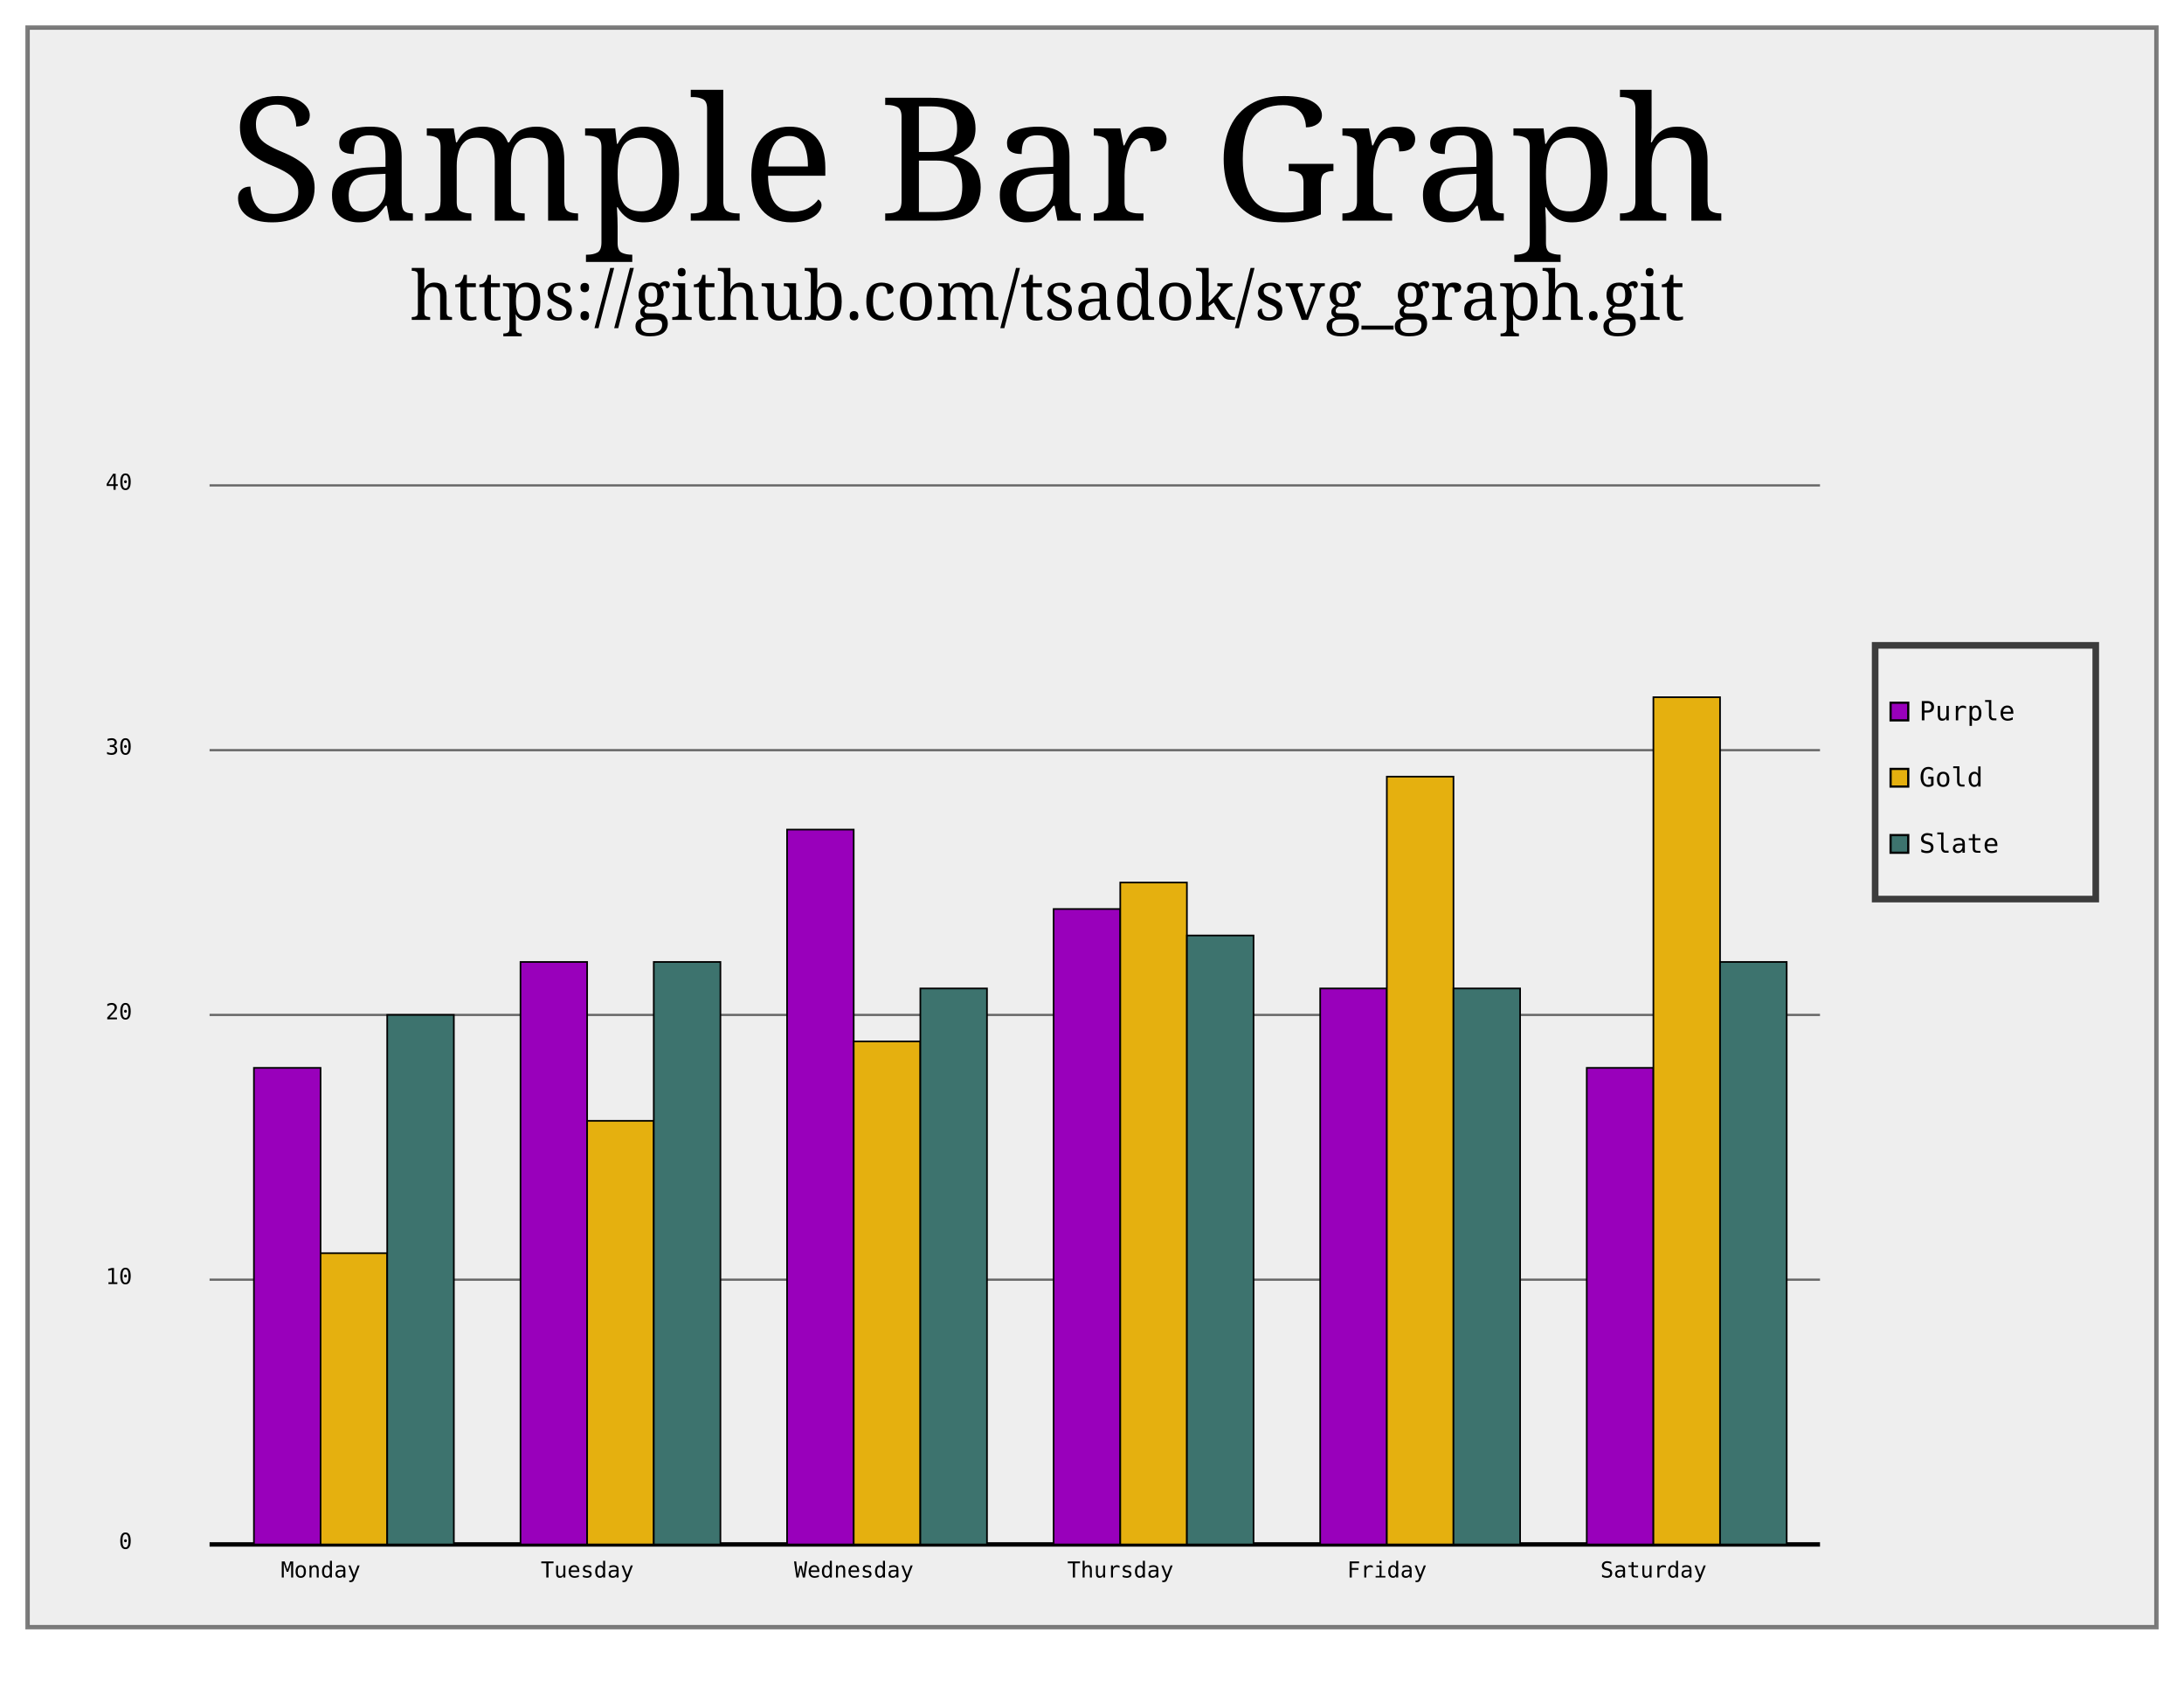
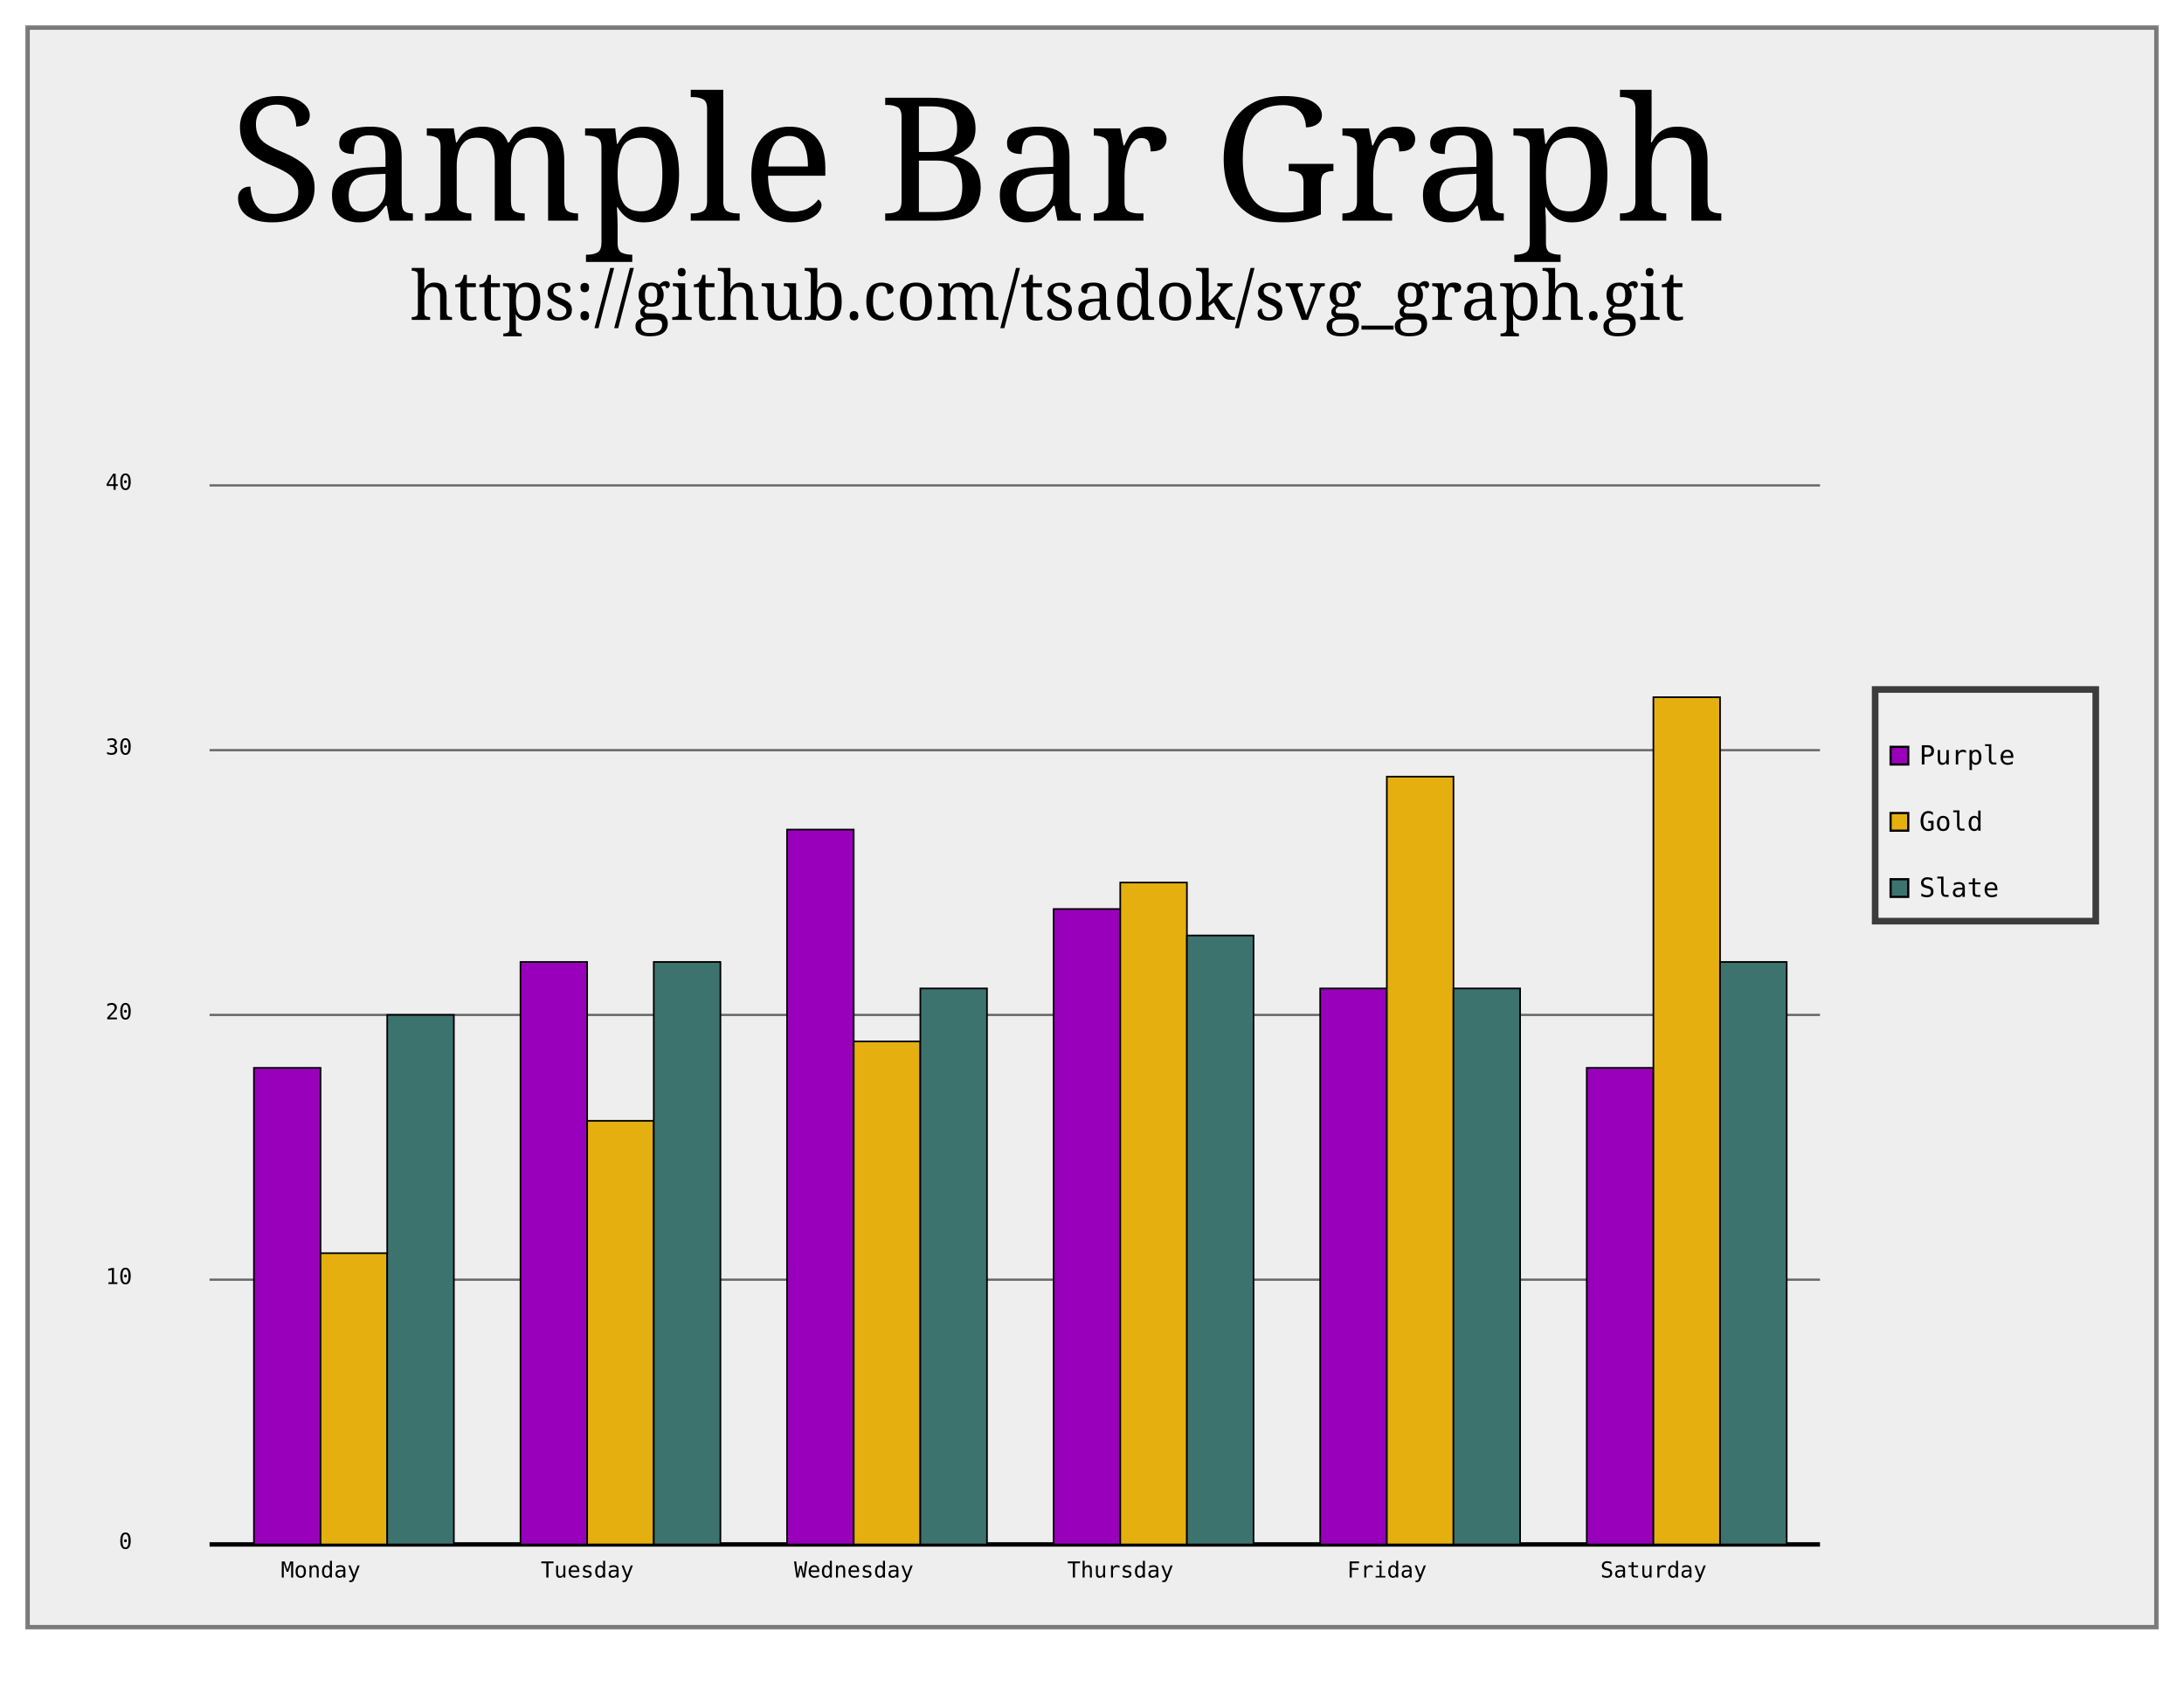
<svg xmlns="http://www.w3.org/2000/svg" width="990" height="765" id="svg2" version="1.1">
  <defs id="defs4">
    </defs>
  <g id="layer1">
    <rect style="color:#000000;fill:#dfdfdf;fill-opacity:0.5;fill-rule:nonzero;stroke:#000000;stroke-width:2;marker:none;visibility:visible;display:inline;overflow:visible;enable-background:accumulate;stroke-opacity:0.5;stroke-miterlimit:4;stroke-dasharray:none" id="rect00002" width="965" height="725" x="12.5" y="12.5" />
-     <rect style="color:#000000;fill:#eeeeee;fill-opacity:0.75;fill-rule:nonzero;stroke:#000000;stroke-width:3;marker:none;visibility:visible;display:inline;overflow:visible;enable-background:accumulate;stroke-opacity:0.75;stroke-miterlimit:4;stroke-dasharray:none" id="rect00003" width="100" height="115" x="850" y="292.5" />
-     <rect style="color:#000000;fill:#9900bb;fill-opacity:1.0;fill-rule:nonzero;stroke:#000000;stroke-width:1;marker:none;visibility:visible;display:inline;overflow:visible;enable-background:accumulate;stroke-opacity:1.0;stroke-miterlimit:4;stroke-dasharray:none" id="rect00004" width="8" height="8" x="857" y="318.5" />
-     <text xml:space="preserve" style="font-size:12px;font-style:normal;font-variant:normal;font-weight:normal;font-stretch:normal;text-align:left;line-height:100%;writing-mode:lr-tb;text-anchor:start;fill:#000000;fill-opacity:1;stroke:none;font-family:Bitstream Vera Sans Mono;-inkscape-font-specification:Bitstream Vera Sans Mono" x="870" y="326.5" id="text00005">
-       <tspan id="tspan3594-3" x="870" y="326.5">Purple</tspan>
+     <rect style="color:#000000;fill:#eeeeee;fill-opacity:0.75;fill-rule:nonzero;stroke:#000000;stroke-width:3;marker:none;visibility:visible;display:inline;overflow:visible;enable-background:accumulate;stroke-opacity:0.75;stroke-miterlimit:4;stroke-dasharray:none" id="rect00003" width="100" height="105" x="850" y="312.5" />
+     <rect style="color:#000000;fill:#9900bb;fill-opacity:1.0;fill-rule:nonzero;stroke:#000000;stroke-width:1;marker:none;visibility:visible;display:inline;overflow:visible;enable-background:accumulate;stroke-opacity:1.0;stroke-miterlimit:4;stroke-dasharray:none" id="rect00004" width="8" height="8" x="857" y="338.5" />
+     <text xml:space="preserve" style="font-size:12px;font-style:normal;font-variant:normal;font-weight:normal;font-stretch:normal;text-align:left;line-height:100%;writing-mode:lr-tb;text-anchor:start;fill:#000000;fill-opacity:1;stroke:none;font-family:Bitstream Vera Sans Mono;-inkscape-font-specification:Bitstream Vera Sans Mono" x="870" y="346.5" id="text00005">
+       <tspan id="tspan3594-3" x="870" y="346.5">Purple</tspan>
    </text>
-     <rect style="color:#000000;fill:#e5b00f;fill-opacity:1.0;fill-rule:nonzero;stroke:#000000;stroke-width:1;marker:none;visibility:visible;display:inline;overflow:visible;enable-background:accumulate;stroke-opacity:1.0;stroke-miterlimit:4;stroke-dasharray:none" id="rect00006" width="8" height="8" x="857" y="348.5" />
-     <text xml:space="preserve" style="font-size:12px;font-style:normal;font-variant:normal;font-weight:normal;font-stretch:normal;text-align:left;line-height:100%;writing-mode:lr-tb;text-anchor:start;fill:#000000;fill-opacity:1;stroke:none;font-family:Bitstream Vera Sans Mono;-inkscape-font-specification:Bitstream Vera Sans Mono" x="870" y="356.5" id="text00007">
-       <tspan id="tspan3594-3" x="870" y="356.5">Gold</tspan>
+     <rect style="color:#000000;fill:#e5b00f;fill-opacity:1.0;fill-rule:nonzero;stroke:#000000;stroke-width:1;marker:none;visibility:visible;display:inline;overflow:visible;enable-background:accumulate;stroke-opacity:1.0;stroke-miterlimit:4;stroke-dasharray:none" id="rect00006" width="8" height="8" x="857" y="368.5" />
+     <text xml:space="preserve" style="font-size:12px;font-style:normal;font-variant:normal;font-weight:normal;font-stretch:normal;text-align:left;line-height:100%;writing-mode:lr-tb;text-anchor:start;fill:#000000;fill-opacity:1;stroke:none;font-family:Bitstream Vera Sans Mono;-inkscape-font-specification:Bitstream Vera Sans Mono" x="870" y="376.5" id="text00007">
+       <tspan id="tspan3594-3" x="870" y="376.5">Gold</tspan>
    </text>
-     <rect style="color:#000000;fill:#3d736e;fill-opacity:1.0;fill-rule:nonzero;stroke:#000000;stroke-width:1;marker:none;visibility:visible;display:inline;overflow:visible;enable-background:accumulate;stroke-opacity:1.0;stroke-miterlimit:4;stroke-dasharray:none" id="rect00008" width="8" height="8" x="857" y="378.5" />
-     <text xml:space="preserve" style="font-size:12px;font-style:normal;font-variant:normal;font-weight:normal;font-stretch:normal;text-align:left;line-height:100%;writing-mode:lr-tb;text-anchor:start;fill:#000000;fill-opacity:1;stroke:none;font-family:Bitstream Vera Sans Mono;-inkscape-font-specification:Bitstream Vera Sans Mono" x="870" y="386.5" id="text00009">
-       <tspan id="tspan3594-3" x="870" y="386.5">Slate</tspan>
+     <rect style="color:#000000;fill:#3d736e;fill-opacity:1.0;fill-rule:nonzero;stroke:#000000;stroke-width:1;marker:none;visibility:visible;display:inline;overflow:visible;enable-background:accumulate;stroke-opacity:1.0;stroke-miterlimit:4;stroke-dasharray:none" id="rect00008" width="8" height="8" x="857" y="398.5" />
+     <text xml:space="preserve" style="font-size:12px;font-style:normal;font-variant:normal;font-weight:normal;font-stretch:normal;text-align:left;line-height:100%;writing-mode:lr-tb;text-anchor:start;fill:#000000;fill-opacity:1;stroke:none;font-family:Bitstream Vera Sans Mono;-inkscape-font-specification:Bitstream Vera Sans Mono" x="870" y="406.5" id="text00009">
+       <tspan id="tspan3594-3" x="870" y="406.5">Slate</tspan>
    </text>
    <path style="fill:none;stroke:#000000;stroke-width:2;stroke-linecap:butt;stroke-linejoin:miter;fill-opacity:1;stroke-opacity:1;stroke-miterlimit:4;stroke-dasharray:none" d="M 95,700 825,700" id="path00010" />
    <text xml:space="preserve" style="font-size:10px;font-style:normal;font-variant:normal;font-weight:normal;font-stretch:normal;text-align:right;line-height:100%;writing-mode:lr-tb;text-anchor:end;fill:#000000;fill-opacity:1;stroke:none;font-family:Bitstream Vera Sans Mono;-inkscape-font-specification:Bitstream Vera Sans Mono" x="90" y="702" id="text00011">
      <tspan id="tspan3594-3" x="90" y="702">0</tspan>
    </text>
    <path style="fill:none;stroke:#666666;stroke-width:1;stroke-linecap:butt;stroke-linejoin:miter;fill-opacity:1;stroke-opacity:1;stroke-miterlimit:4;stroke-dasharray:none" d="M 95,580 825,580" id="path00012" />
    <text xml:space="preserve" style="font-size:10px;font-style:normal;font-variant:normal;font-weight:normal;font-stretch:normal;text-align:right;line-height:100%;writing-mode:lr-tb;text-anchor:end;fill:#000000;fill-opacity:1;stroke:none;font-family:Bitstream Vera Sans Mono;-inkscape-font-specification:Bitstream Vera Sans Mono" x="90" y="582" id="text00013">
      <tspan id="tspan3594-3" x="90" y="582">10</tspan>
    </text>
    <path style="fill:none;stroke:#666666;stroke-width:1;stroke-linecap:butt;stroke-linejoin:miter;fill-opacity:1;stroke-opacity:1;stroke-miterlimit:4;stroke-dasharray:none" d="M 95,460 825,460" id="path00014" />
    <text xml:space="preserve" style="font-size:10px;font-style:normal;font-variant:normal;font-weight:normal;font-stretch:normal;text-align:right;line-height:100%;writing-mode:lr-tb;text-anchor:end;fill:#000000;fill-opacity:1;stroke:none;font-family:Bitstream Vera Sans Mono;-inkscape-font-specification:Bitstream Vera Sans Mono" x="90" y="462" id="text00015">
      <tspan id="tspan3594-3" x="90" y="462">20</tspan>
    </text>
    <path style="fill:none;stroke:#666666;stroke-width:1;stroke-linecap:butt;stroke-linejoin:miter;fill-opacity:1;stroke-opacity:1;stroke-miterlimit:4;stroke-dasharray:none" d="M 95,340 825,340" id="path00016" />
    <text xml:space="preserve" style="font-size:10px;font-style:normal;font-variant:normal;font-weight:normal;font-stretch:normal;text-align:right;line-height:100%;writing-mode:lr-tb;text-anchor:end;fill:#000000;fill-opacity:1;stroke:none;font-family:Bitstream Vera Sans Mono;-inkscape-font-specification:Bitstream Vera Sans Mono" x="90" y="342" id="text00017">
      <tspan id="tspan3594-3" x="90" y="342">30</tspan>
    </text>
    <path style="fill:none;stroke:#666666;stroke-width:1;stroke-linecap:butt;stroke-linejoin:miter;fill-opacity:1;stroke-opacity:1;stroke-miterlimit:4;stroke-dasharray:none" d="M 95,220 825,220" id="path00018" />
    <text xml:space="preserve" style="font-size:10px;font-style:normal;font-variant:normal;font-weight:normal;font-stretch:normal;text-align:right;line-height:100%;writing-mode:lr-tb;text-anchor:end;fill:#000000;fill-opacity:1;stroke:none;font-family:Bitstream Vera Sans Mono;-inkscape-font-specification:Bitstream Vera Sans Mono" x="90" y="222" id="text00019">
      <tspan id="tspan3594-3" x="90" y="222">40</tspan>
    </text>
    <text xml:space="preserve" style="font-size:10px;font-style:normal;font-variant:normal;font-weight:normal;font-stretch:normal;text-align:center;line-height:100%;writing-mode:lr-tb;text-anchor:middle;fill:#000000;fill-opacity:1;stroke:none;font-family:Bitstream Vera Sans Mono;-inkscape-font-specification:Bitstream Vera Sans Mono" x="160.417" y="715" id="text00020">
      <tspan id="tspan3594-3" x="160.417" y="715">Monday</tspan>
    </text>
    <text xml:space="preserve" style="font-size:10px;font-style:normal;font-variant:normal;font-weight:normal;font-stretch:normal;text-align:center;line-height:100%;writing-mode:lr-tb;text-anchor:middle;fill:#000000;fill-opacity:1;stroke:none;font-family:Bitstream Vera Sans Mono;-inkscape-font-specification:Bitstream Vera Sans Mono" x="281.25" y="715" id="text00021">
      <tspan id="tspan3594-3" x="281.25" y="715">Tuesday</tspan>
    </text>
    <text xml:space="preserve" style="font-size:10px;font-style:normal;font-variant:normal;font-weight:normal;font-stretch:normal;text-align:center;line-height:100%;writing-mode:lr-tb;text-anchor:middle;fill:#000000;fill-opacity:1;stroke:none;font-family:Bitstream Vera Sans Mono;-inkscape-font-specification:Bitstream Vera Sans Mono" x="402.083" y="715" id="text00022">
      <tspan id="tspan3594-3" x="402.083" y="715">Wednesday</tspan>
    </text>
    <text xml:space="preserve" style="font-size:10px;font-style:normal;font-variant:normal;font-weight:normal;font-stretch:normal;text-align:center;line-height:100%;writing-mode:lr-tb;text-anchor:middle;fill:#000000;fill-opacity:1;stroke:none;font-family:Bitstream Vera Sans Mono;-inkscape-font-specification:Bitstream Vera Sans Mono" x="522.917" y="715" id="text00023">
      <tspan id="tspan3594-3" x="522.917" y="715">Thursday</tspan>
    </text>
    <text xml:space="preserve" style="font-size:10px;font-style:normal;font-variant:normal;font-weight:normal;font-stretch:normal;text-align:center;line-height:100%;writing-mode:lr-tb;text-anchor:middle;fill:#000000;fill-opacity:1;stroke:none;font-family:Bitstream Vera Sans Mono;-inkscape-font-specification:Bitstream Vera Sans Mono" x="643.75" y="715" id="text00024">
      <tspan id="tspan3594-3" x="643.75" y="715">Friday</tspan>
    </text>
    <text xml:space="preserve" style="font-size:10px;font-style:normal;font-variant:normal;font-weight:normal;font-stretch:normal;text-align:center;line-height:100%;writing-mode:lr-tb;text-anchor:middle;fill:#000000;fill-opacity:1;stroke:none;font-family:Bitstream Vera Sans Mono;-inkscape-font-specification:Bitstream Vera Sans Mono" x="764.583" y="715" id="text00025">
      <tspan id="tspan3594-3" x="764.583" y="715">Saturday</tspan>
    </text>
    <rect style="color:#000000;fill:#9900bb;fill-opacity:1;fill-rule:nonzero;stroke:#000000;stroke-width:0.75;marker:none;visibility:visible;display:inline;overflow:visible;enable-background:accumulate;stroke-opacity:1;stroke-miterlimit:4;stroke-dasharray:none" id="rect00026" width="30.208" height="216" x="115.104" y="484" />
    <rect style="color:#000000;fill:#9900bb;fill-opacity:1;fill-rule:nonzero;stroke:#000000;stroke-width:0.75;marker:none;visibility:visible;display:inline;overflow:visible;enable-background:accumulate;stroke-opacity:1;stroke-miterlimit:4;stroke-dasharray:none" id="rect00027" width="30.208" height="264" x="235.938" y="436" />
    <rect style="color:#000000;fill:#9900bb;fill-opacity:1;fill-rule:nonzero;stroke:#000000;stroke-width:0.75;marker:none;visibility:visible;display:inline;overflow:visible;enable-background:accumulate;stroke-opacity:1;stroke-miterlimit:4;stroke-dasharray:none" id="rect00028" width="30.208" height="324" x="356.771" y="376" />
    <rect style="color:#000000;fill:#9900bb;fill-opacity:1;fill-rule:nonzero;stroke:#000000;stroke-width:0.75;marker:none;visibility:visible;display:inline;overflow:visible;enable-background:accumulate;stroke-opacity:1;stroke-miterlimit:4;stroke-dasharray:none" id="rect00029" width="30.208" height="288" x="477.604" y="412" />
    <rect style="color:#000000;fill:#9900bb;fill-opacity:1;fill-rule:nonzero;stroke:#000000;stroke-width:0.75;marker:none;visibility:visible;display:inline;overflow:visible;enable-background:accumulate;stroke-opacity:1;stroke-miterlimit:4;stroke-dasharray:none" id="rect00030" width="30.208" height="252" x="598.438" y="448" />
    <rect style="color:#000000;fill:#9900bb;fill-opacity:1;fill-rule:nonzero;stroke:#000000;stroke-width:0.75;marker:none;visibility:visible;display:inline;overflow:visible;enable-background:accumulate;stroke-opacity:1;stroke-miterlimit:4;stroke-dasharray:none" id="rect00031" width="30.208" height="216" x="719.271" y="484" />
    <rect style="color:#000000;fill:#e5b00f;fill-opacity:1;fill-rule:nonzero;stroke:#000000;stroke-width:0.75;marker:none;visibility:visible;display:inline;overflow:visible;enable-background:accumulate;stroke-opacity:1;stroke-miterlimit:4;stroke-dasharray:none" id="rect00032" width="30.208" height="132" x="145.312" y="568" />
    <rect style="color:#000000;fill:#e5b00f;fill-opacity:1;fill-rule:nonzero;stroke:#000000;stroke-width:0.75;marker:none;visibility:visible;display:inline;overflow:visible;enable-background:accumulate;stroke-opacity:1;stroke-miterlimit:4;stroke-dasharray:none" id="rect00033" width="30.208" height="192" x="266.146" y="508" />
    <rect style="color:#000000;fill:#e5b00f;fill-opacity:1;fill-rule:nonzero;stroke:#000000;stroke-width:0.75;marker:none;visibility:visible;display:inline;overflow:visible;enable-background:accumulate;stroke-opacity:1;stroke-miterlimit:4;stroke-dasharray:none" id="rect00034" width="30.208" height="228" x="386.979" y="472" />
    <rect style="color:#000000;fill:#e5b00f;fill-opacity:1;fill-rule:nonzero;stroke:#000000;stroke-width:0.75;marker:none;visibility:visible;display:inline;overflow:visible;enable-background:accumulate;stroke-opacity:1;stroke-miterlimit:4;stroke-dasharray:none" id="rect00035" width="30.208" height="300" x="507.812" y="400" />
    <rect style="color:#000000;fill:#e5b00f;fill-opacity:1;fill-rule:nonzero;stroke:#000000;stroke-width:0.75;marker:none;visibility:visible;display:inline;overflow:visible;enable-background:accumulate;stroke-opacity:1;stroke-miterlimit:4;stroke-dasharray:none" id="rect00036" width="30.208" height="348" x="628.646" y="352" />
    <rect style="color:#000000;fill:#e5b00f;fill-opacity:1;fill-rule:nonzero;stroke:#000000;stroke-width:0.75;marker:none;visibility:visible;display:inline;overflow:visible;enable-background:accumulate;stroke-opacity:1;stroke-miterlimit:4;stroke-dasharray:none" id="rect00037" width="30.208" height="384" x="749.479" y="316" />
    <rect style="color:#000000;fill:#3d736e;fill-opacity:1;fill-rule:nonzero;stroke:#000000;stroke-width:0.75;marker:none;visibility:visible;display:inline;overflow:visible;enable-background:accumulate;stroke-opacity:1;stroke-miterlimit:4;stroke-dasharray:none" id="rect00038" width="30.208" height="240" x="175.521" y="460" />
    <rect style="color:#000000;fill:#3d736e;fill-opacity:1;fill-rule:nonzero;stroke:#000000;stroke-width:0.75;marker:none;visibility:visible;display:inline;overflow:visible;enable-background:accumulate;stroke-opacity:1;stroke-miterlimit:4;stroke-dasharray:none" id="rect00039" width="30.208" height="264" x="296.354" y="436" />
    <rect style="color:#000000;fill:#3d736e;fill-opacity:1;fill-rule:nonzero;stroke:#000000;stroke-width:0.75;marker:none;visibility:visible;display:inline;overflow:visible;enable-background:accumulate;stroke-opacity:1;stroke-miterlimit:4;stroke-dasharray:none" id="rect00040" width="30.208" height="252" x="417.188" y="448" />
    <rect style="color:#000000;fill:#3d736e;fill-opacity:1;fill-rule:nonzero;stroke:#000000;stroke-width:0.75;marker:none;visibility:visible;display:inline;overflow:visible;enable-background:accumulate;stroke-opacity:1;stroke-miterlimit:4;stroke-dasharray:none" id="rect00041" width="30.208" height="276" x="538.021" y="424" />
    <rect style="color:#000000;fill:#3d736e;fill-opacity:1;fill-rule:nonzero;stroke:#000000;stroke-width:0.75;marker:none;visibility:visible;display:inline;overflow:visible;enable-background:accumulate;stroke-opacity:1;stroke-miterlimit:4;stroke-dasharray:none" id="rect00042" width="30.208" height="252" x="658.854" y="448" />
    <rect style="color:#000000;fill:#3d736e;fill-opacity:1;fill-rule:nonzero;stroke:#000000;stroke-width:0.75;marker:none;visibility:visible;display:inline;overflow:visible;enable-background:accumulate;stroke-opacity:1;stroke-miterlimit:4;stroke-dasharray:none" id="rect00043" width="30.208" height="264" x="779.688" y="436" />
    <text xml:space="preserve" style="font-size:78px;font-style:normal;font-variant:normal;font-weight:normal;font-stretch:normal;text-align:center;line-height:100%;writing-mode:lr-tb;text-anchor:middle;fill:#000000;fill-opacity:1;stroke:none;font-family:Georgia;-inkscape-font-specification:Georgia" x="494" y="100" id="text00044">
      <tspan id="tspan3594-3" x="494" y="100">Sample Bar Graph</tspan>
    </text>
    <text xml:space="preserve" style="font-size:31px;font-style:normal;font-variant:normal;font-weight:normal;font-stretch:normal;text-align:center;line-height:100%;writing-mode:lr-tb;text-anchor:middle;fill:#000000;fill-opacity:1;stroke:none;font-family:Georgia;-inkscape-font-specification:Georgia" x="495" y="145" id="text00045">
      <tspan id="tspan3594-3" x="495" y="145">https://github.com/tsadok/svg_graph.git</tspan>
    </text>
  </g>
</svg>
